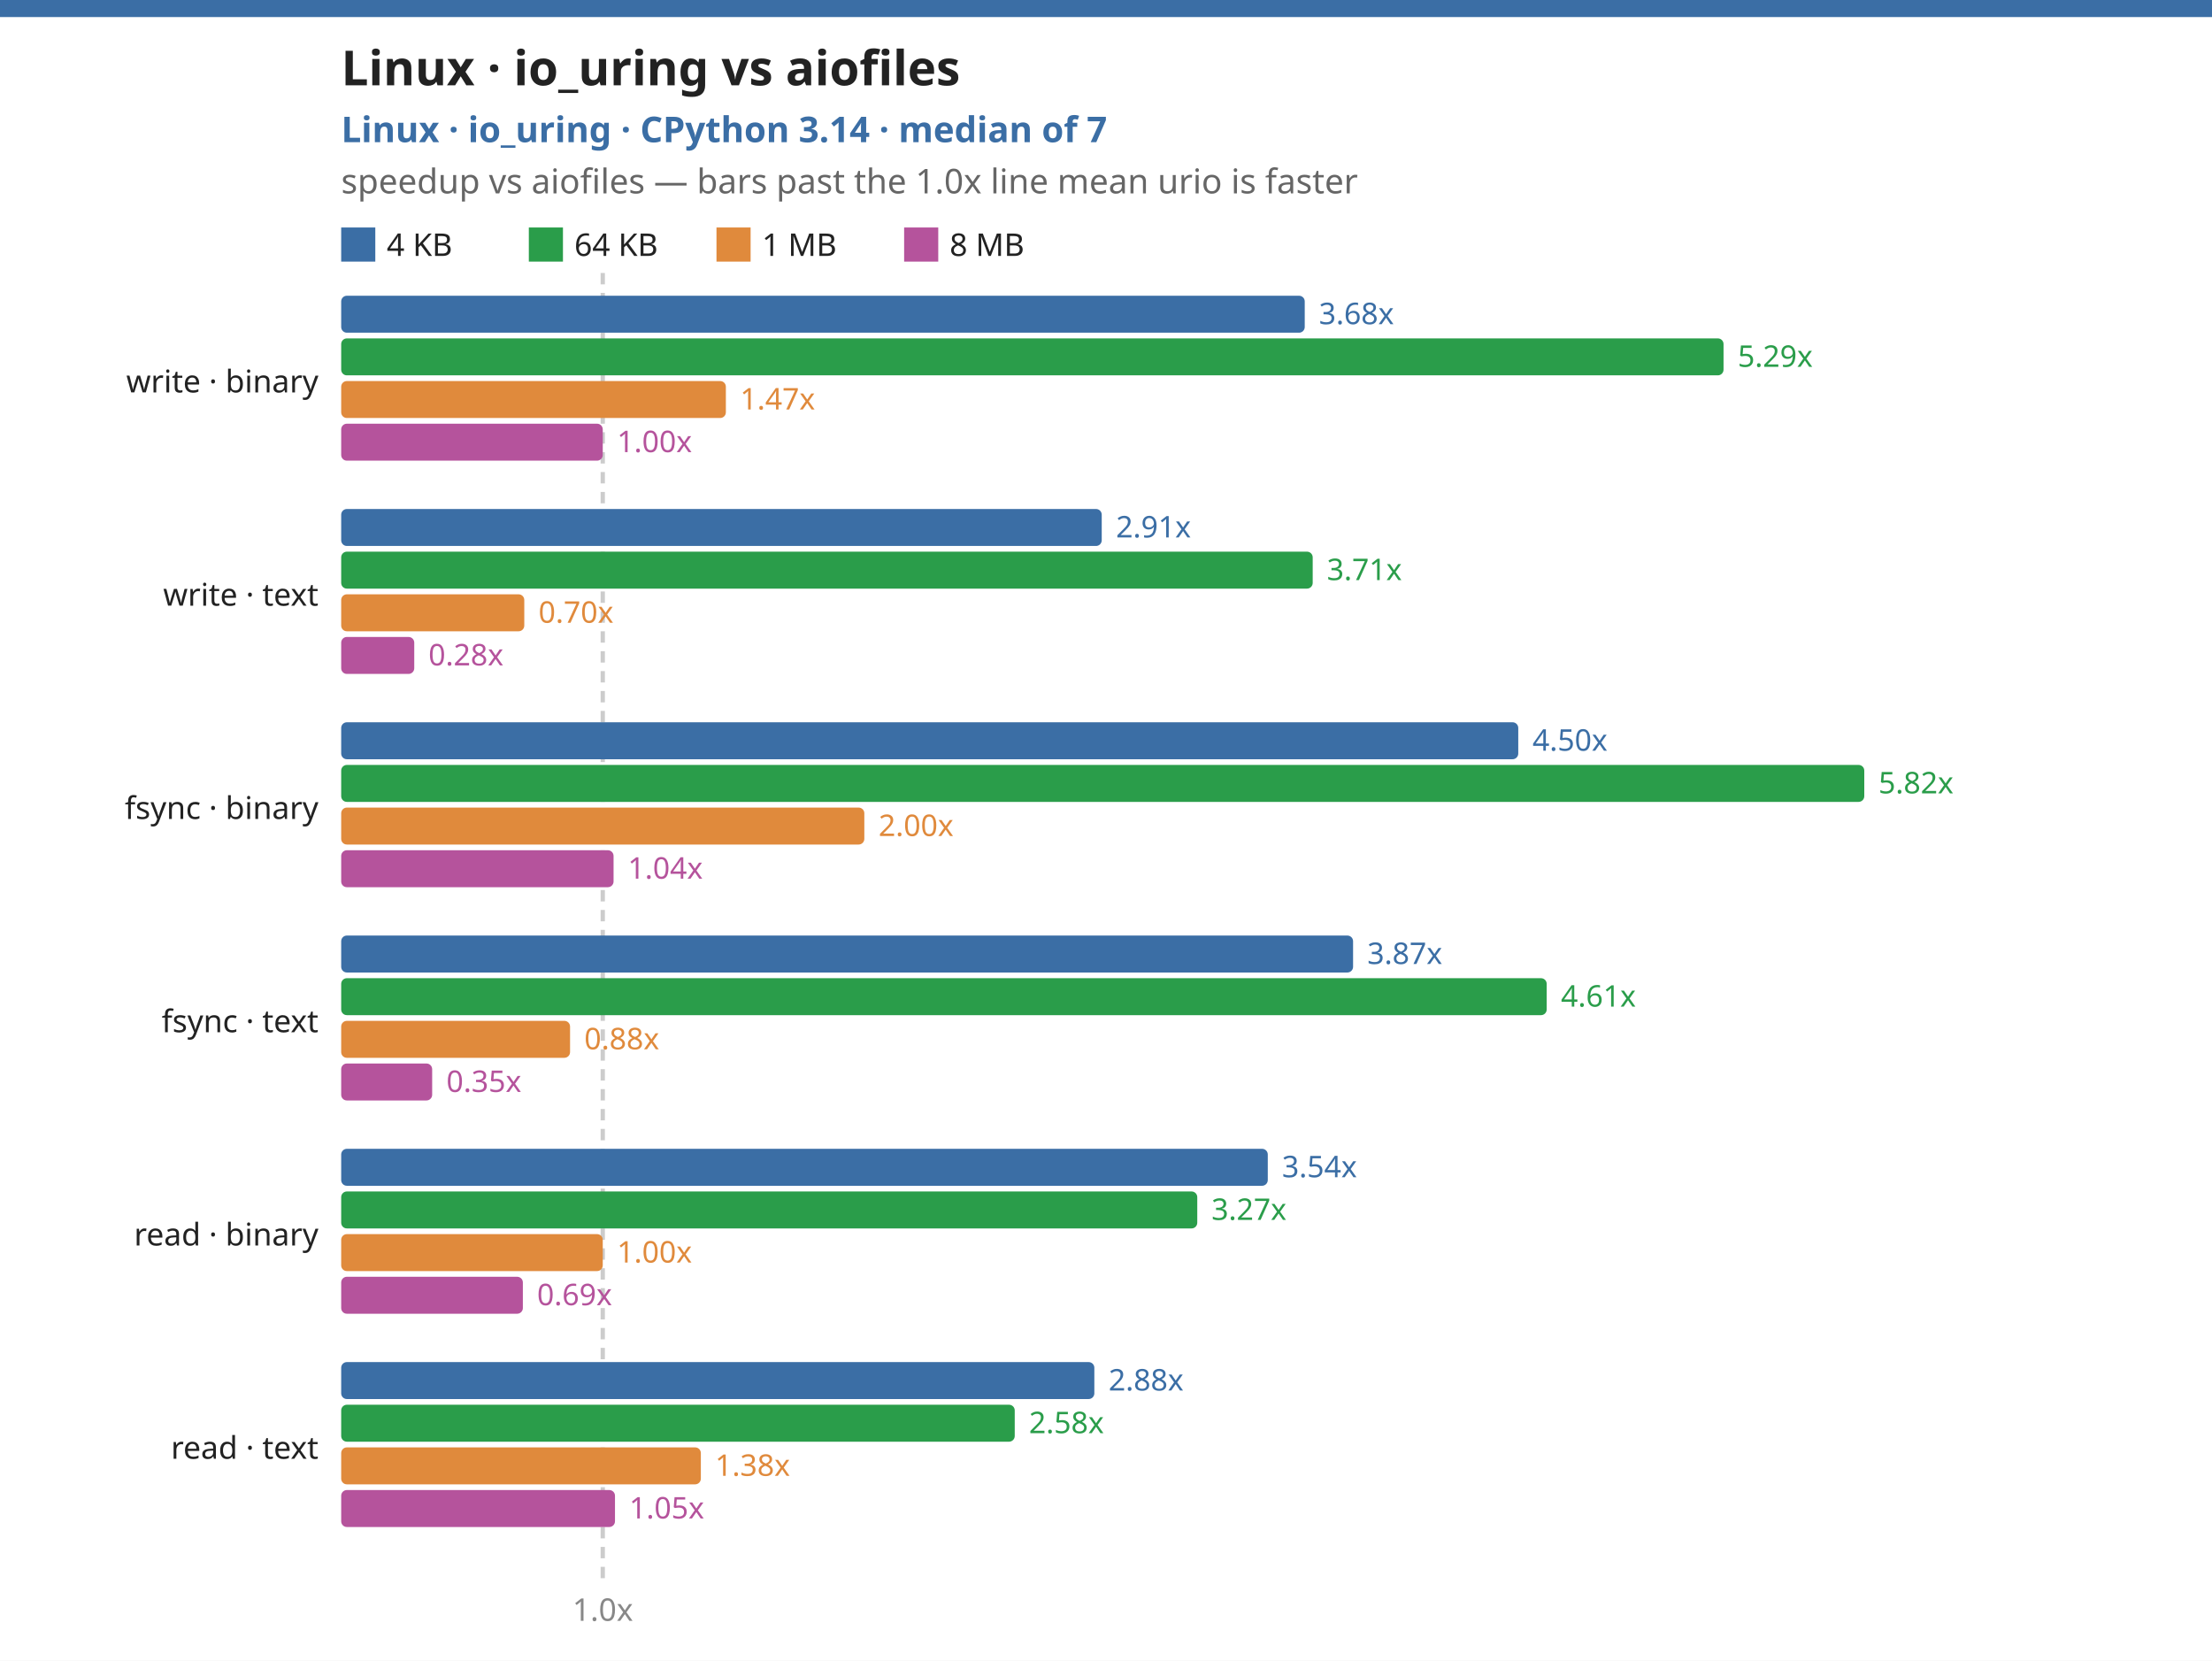
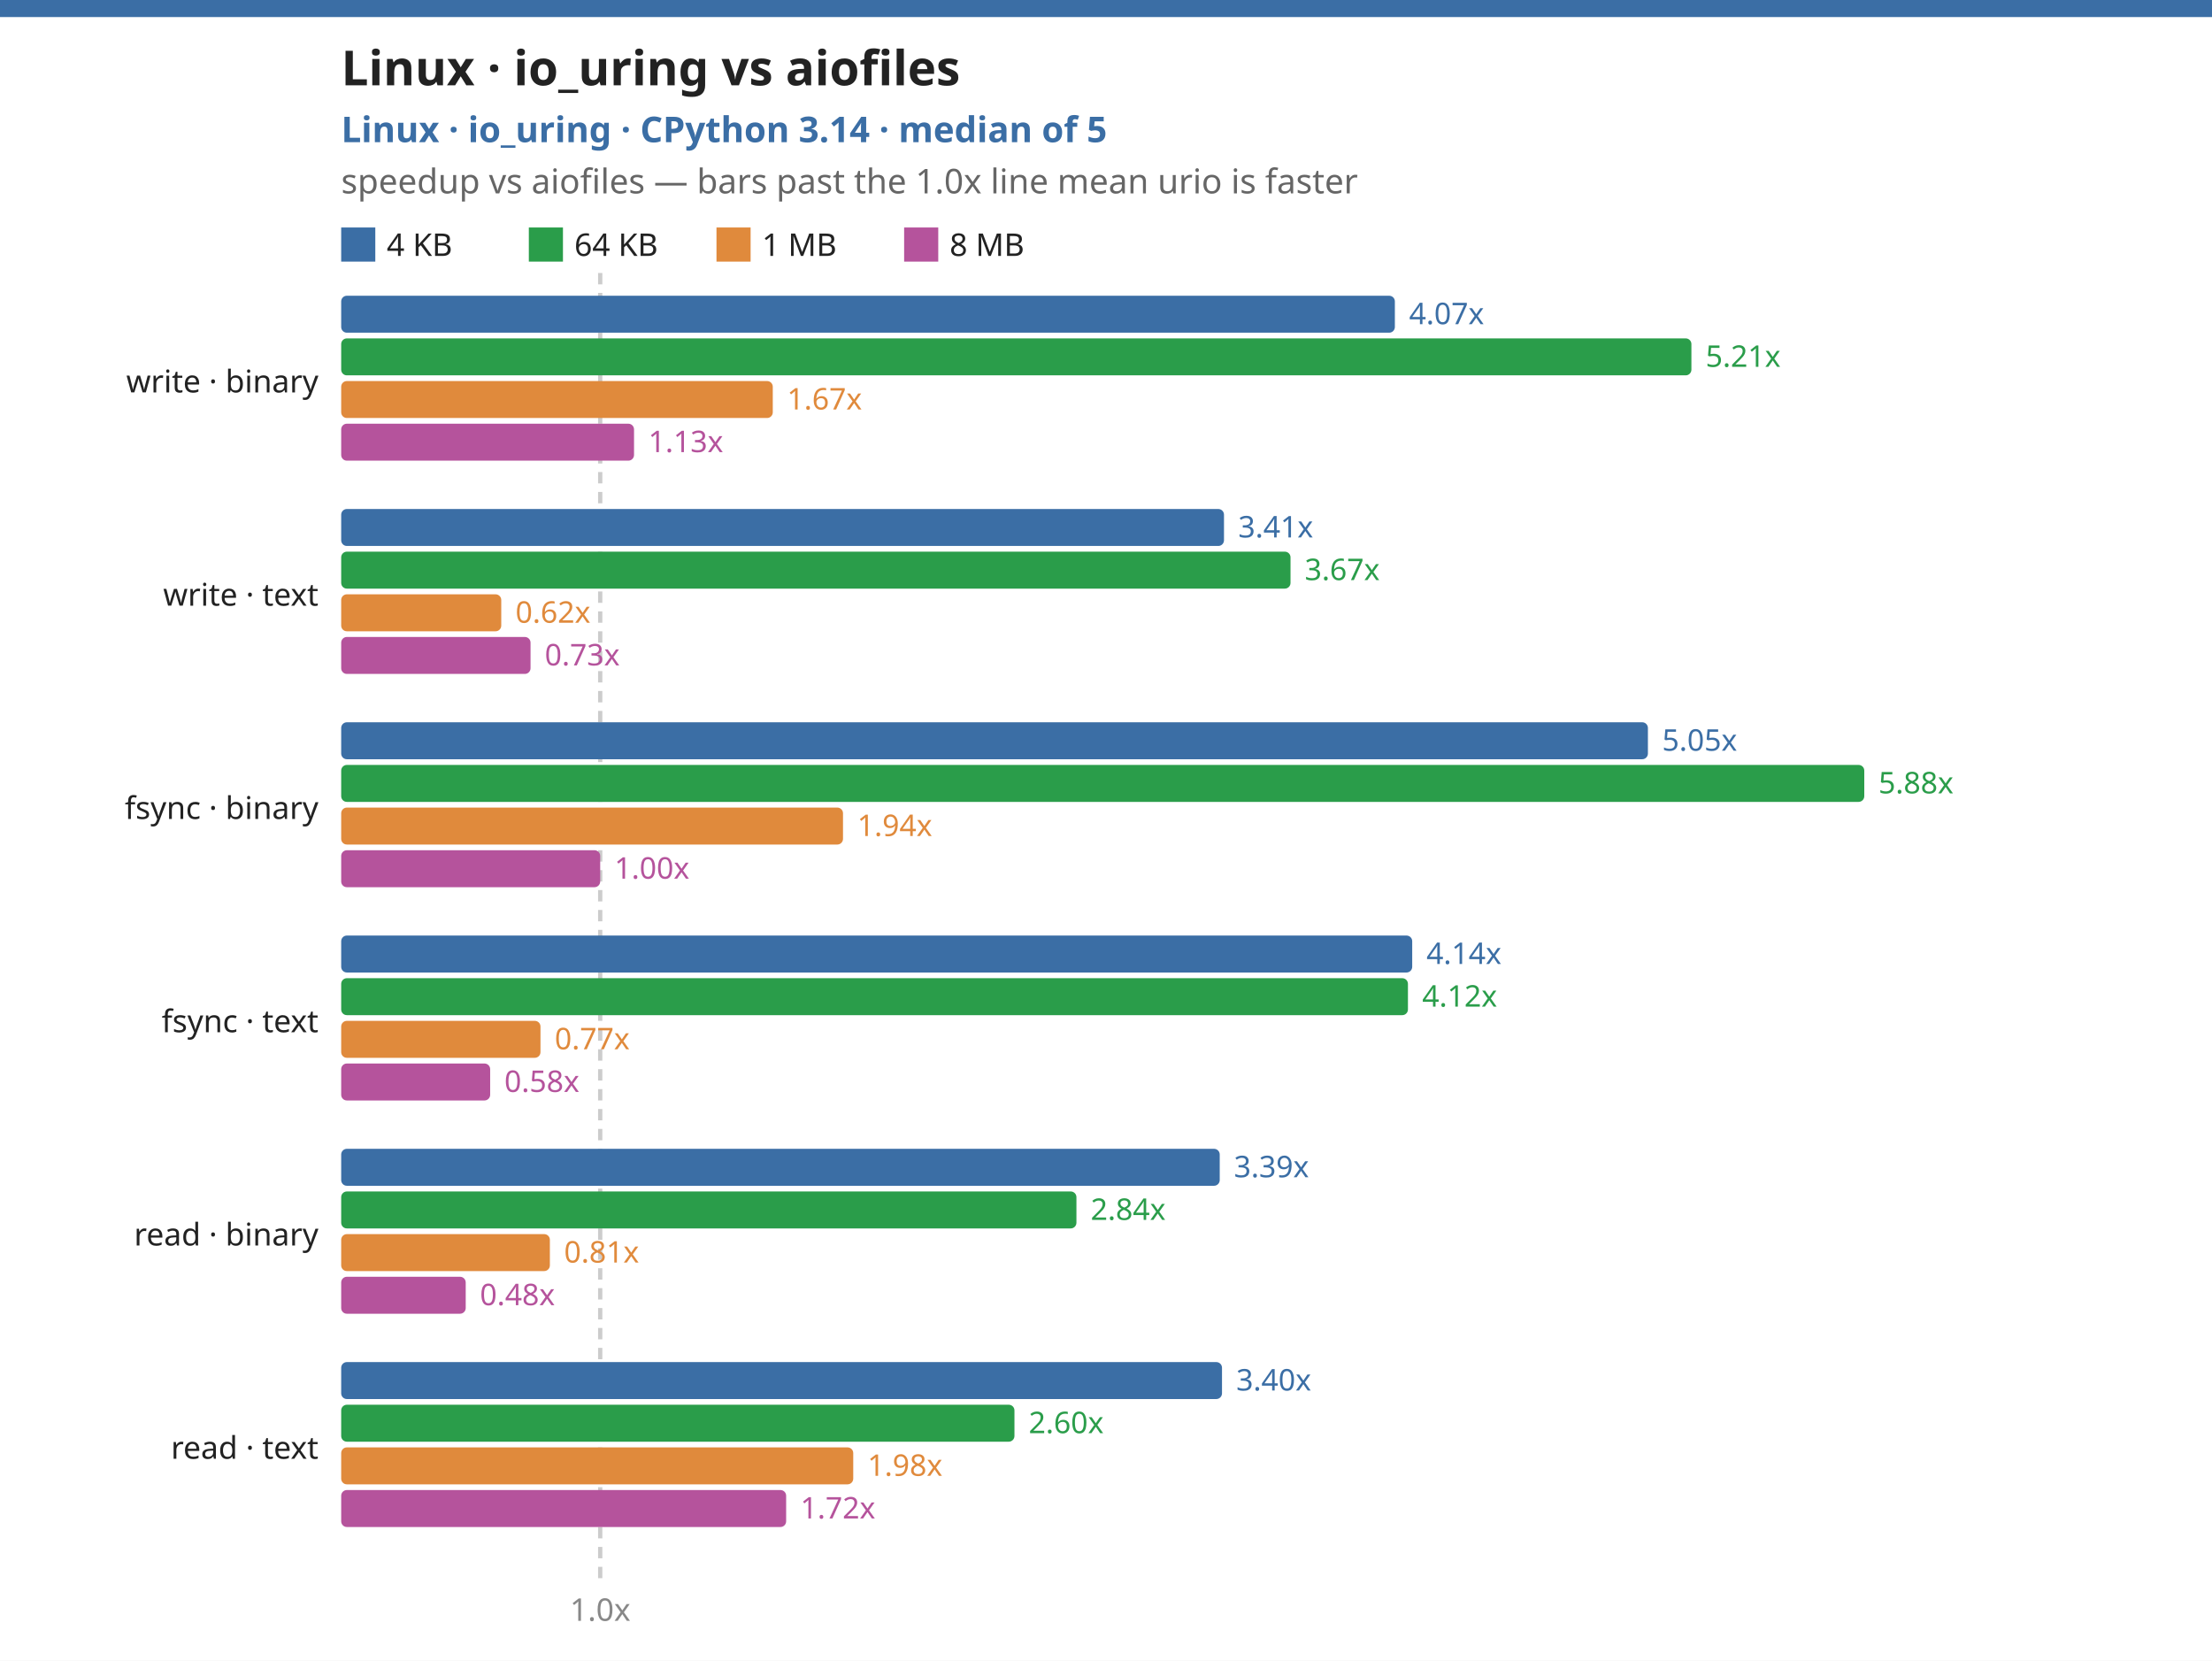
<svg xmlns="http://www.w3.org/2000/svg" width="778" height="584" viewBox="0 0 778 584" font-family="sans-serif">
  <rect width="778" height="584" fill="white" />
  <rect x="0" y="0" width="778" height="6" fill="#3b6ea5" />
  <text x="120" y="30" font-size="17" font-weight="bold" fill="#222222">Linux · io_uring vs aiofiles</text>
-   <text x="120" y="50" font-size="12.5" font-weight="bold" fill="#3b6ea5">Linux · io_uring · CPython 3.14 · median of 7</text>
+   <text x="120" y="50" font-size="12.5" font-weight="bold" fill="#3b6ea5">Linux · io_uring · CPython 3.14 · median of 5</text>
  <text x="120" y="68" font-size="12" fill="#666">speedup vs aiofiles — bars past the 1.0x line mean urio is faster</text>
  <rect x="120" y="80" width="12" height="12" fill="#3b6ea5" />
  <text x="136" y="90" font-size="11" fill="#222222">4 KB</text>
  <rect x="186" y="80" width="12" height="12" fill="#2a9d4a" />
  <text x="202" y="90" font-size="11" fill="#222222">64 KB</text>
  <rect x="252" y="80" width="12" height="12" fill="#e08a3c" />
  <text x="268" y="90" font-size="11" fill="#222222">1 MB</text>
  <rect x="318" y="80" width="12" height="12" fill="#b5539c" />
  <text x="334" y="90" font-size="11" fill="#222222">8 MB</text>
-   <line x1="212.0" y1="96" x2="212.0" y2="556" stroke="#cccccc" stroke-width="1.5" stroke-dasharray="4 3" />
-   <text x="212.0" y="570" font-size="11" fill="#888" text-anchor="middle">1.0x</text>
+   <line x1="211.1" y1="96" x2="211.1" y2="556" stroke="#cccccc" stroke-width="1.5" stroke-dasharray="4 3" />
+   <text x="211.1" y="570" font-size="11" fill="#888" text-anchor="middle">1.0x</text>
  <text x="112" y="138" font-size="11" fill="#222222" text-anchor="end">write · binary</text>
-   <rect x="120" y="104" width="338.9" height="13" fill="#3b6ea5" rx="2" />
-   <text x="463.9" y="114" font-size="10.5" fill="#3b6ea5">3.68x</text>
-   <rect x="120" y="119" width="486.2" height="13" fill="#2a9d4a" rx="2" />
-   <text x="611.2" y="129" font-size="10.5" fill="#2a9d4a">5.29x</text>
-   <rect x="120" y="134" width="135.3" height="13" fill="#e08a3c" rx="2" />
-   <text x="260.3" y="144" font-size="10.5" fill="#e08a3c">1.47x</text>
-   <rect x="120" y="149" width="92.0" height="13" fill="#b5539c" rx="2" />
-   <text x="217.0" y="159" font-size="10.5" fill="#b5539c">1.00x</text>
+   <rect x="120" y="104" width="370.6" height="13" fill="#3b6ea5" rx="2" />
+   <text x="495.6" y="114" font-size="10.5" fill="#3b6ea5">4.07x</text>
+   <rect x="120" y="119" width="474.9" height="13" fill="#2a9d4a" rx="2" />
+   <text x="599.9" y="129" font-size="10.5" fill="#2a9d4a">5.21x</text>
+   <rect x="120" y="134" width="151.8" height="13" fill="#e08a3c" rx="2" />
+   <text x="276.8" y="144" font-size="10.5" fill="#e08a3c">1.67x</text>
+   <rect x="120" y="149" width="103.0" height="13" fill="#b5539c" rx="2" />
+   <text x="228.0" y="159" font-size="10.5" fill="#b5539c">1.13x</text>
  <text x="112" y="213" font-size="11" fill="#222222" text-anchor="end">write · text</text>
-   <rect x="120" y="179" width="267.5" height="13" fill="#3b6ea5" rx="2" />
-   <text x="392.5" y="189" font-size="10.5" fill="#3b6ea5">2.91x</text>
-   <rect x="120" y="194" width="341.7" height="13" fill="#2a9d4a" rx="2" />
-   <text x="466.7" y="204" font-size="10.5" fill="#2a9d4a">3.71x</text>
-   <rect x="120" y="209" width="64.4" height="13" fill="#e08a3c" rx="2" />
-   <text x="189.4" y="219" font-size="10.5" fill="#e08a3c">0.70x</text>
-   <rect x="120" y="224" width="25.7" height="13" fill="#b5539c" rx="2" />
-   <text x="150.7" y="234" font-size="10.5" fill="#b5539c">0.28x</text>
+   <rect x="120" y="179" width="310.5" height="13" fill="#3b6ea5" rx="2" />
+   <text x="435.5" y="189" font-size="10.5" fill="#3b6ea5">3.41x</text>
+   <rect x="120" y="194" width="333.9" height="13" fill="#2a9d4a" rx="2" />
+   <text x="458.9" y="204" font-size="10.5" fill="#2a9d4a">3.67x</text>
+   <rect x="120" y="209" width="56.3" height="13" fill="#e08a3c" rx="2" />
+   <text x="181.3" y="219" font-size="10.5" fill="#e08a3c">0.62x</text>
+   <rect x="120" y="224" width="66.6" height="13" fill="#b5539c" rx="2" />
+   <text x="191.6" y="234" font-size="10.5" fill="#b5539c">0.73x</text>
  <text x="112" y="288" font-size="11" fill="#222222" text-anchor="end">fsync · binary</text>
-   <rect x="120" y="254" width="414.0" height="13" fill="#3b6ea5" rx="2" />
-   <text x="539.0" y="264" font-size="10.5" fill="#3b6ea5">4.50x</text>
+   <rect x="120" y="254" width="459.6" height="13" fill="#3b6ea5" rx="2" />
+   <text x="584.6" y="264" font-size="10.5" fill="#3b6ea5">5.05x</text>
  <rect x="120" y="269" width="535.7" height="13" fill="#2a9d4a" rx="2" />
-   <text x="660.7" y="279" font-size="10.5" fill="#2a9d4a">5.82x</text>
-   <rect x="120" y="284" width="184.0" height="13" fill="#e08a3c" rx="2" />
-   <text x="309.0" y="294" font-size="10.5" fill="#e08a3c">2.00x</text>
-   <rect x="120" y="299" width="95.8" height="13" fill="#b5539c" rx="2" />
-   <text x="220.8" y="309" font-size="10.5" fill="#b5539c">1.04x</text>
+   <text x="660.7" y="279" font-size="10.5" fill="#2a9d4a">5.88x</text>
+   <rect x="120" y="284" width="176.5" height="13" fill="#e08a3c" rx="2" />
+   <text x="301.5" y="294" font-size="10.5" fill="#e08a3c">1.94x</text>
+   <rect x="120" y="299" width="91.1" height="13" fill="#b5539c" rx="2" />
+   <text x="216.1" y="309" font-size="10.5" fill="#b5539c">1.00x</text>
  <text x="112" y="363" font-size="11" fill="#222222" text-anchor="end">fsync · text</text>
-   <rect x="120" y="329" width="355.9" height="13" fill="#3b6ea5" rx="2" />
-   <text x="480.9" y="339" font-size="10.5" fill="#3b6ea5">3.87x</text>
-   <rect x="120" y="344" width="424.0" height="13" fill="#2a9d4a" rx="2" />
-   <text x="549.0" y="354" font-size="10.5" fill="#2a9d4a">4.61x</text>
-   <rect x="120" y="359" width="80.5" height="13" fill="#e08a3c" rx="2" />
-   <text x="205.5" y="369" font-size="10.5" fill="#e08a3c">0.88x</text>
-   <rect x="120" y="374" width="32.0" height="13" fill="#b5539c" rx="2" />
-   <text x="157.0" y="384" font-size="10.5" fill="#b5539c">0.35x</text>
+   <rect x="120" y="329" width="376.7" height="13" fill="#3b6ea5" rx="2" />
+   <text x="501.7" y="339" font-size="10.5" fill="#3b6ea5">4.14x</text>
+   <rect x="120" y="344" width="375.2" height="13" fill="#2a9d4a" rx="2" />
+   <text x="500.2" y="354" font-size="10.5" fill="#2a9d4a">4.12x</text>
+   <rect x="120" y="359" width="70.1" height="13" fill="#e08a3c" rx="2" />
+   <text x="195.1" y="369" font-size="10.5" fill="#e08a3c">0.77x</text>
+   <rect x="120" y="374" width="52.4" height="13" fill="#b5539c" rx="2" />
+   <text x="177.4" y="384" font-size="10.5" fill="#b5539c">0.58x</text>
  <text x="112" y="438" font-size="11" fill="#222222" text-anchor="end">read · binary</text>
-   <rect x="120" y="404" width="325.9" height="13" fill="#3b6ea5" rx="2" />
-   <text x="450.9" y="414" font-size="10.5" fill="#3b6ea5">3.54x</text>
-   <rect x="120" y="419" width="301.1" height="13" fill="#2a9d4a" rx="2" />
-   <text x="426.1" y="429" font-size="10.5" fill="#2a9d4a">3.27x</text>
-   <rect x="120" y="434" width="92.0" height="13" fill="#e08a3c" rx="2" />
-   <text x="217.0" y="444" font-size="10.5" fill="#e08a3c">1.00x</text>
-   <rect x="120" y="449" width="63.9" height="13" fill="#b5539c" rx="2" />
-   <text x="188.9" y="459" font-size="10.5" fill="#b5539c">0.69x</text>
+   <rect x="120" y="404" width="309.0" height="13" fill="#3b6ea5" rx="2" />
+   <text x="434.0" y="414" font-size="10.5" fill="#3b6ea5">3.39x</text>
+   <rect x="120" y="419" width="258.6" height="13" fill="#2a9d4a" rx="2" />
+   <text x="383.6" y="429" font-size="10.5" fill="#2a9d4a">2.84x</text>
+   <rect x="120" y="434" width="73.4" height="13" fill="#e08a3c" rx="2" />
+   <text x="198.4" y="444" font-size="10.5" fill="#e08a3c">0.81x</text>
+   <rect x="120" y="449" width="43.8" height="13" fill="#b5539c" rx="2" />
+   <text x="168.8" y="459" font-size="10.5" fill="#b5539c">0.48x</text>
  <text x="112" y="513" font-size="11" fill="#222222" text-anchor="end">read · text</text>
-   <rect x="120" y="479" width="264.9" height="13" fill="#3b6ea5" rx="2" />
-   <text x="389.9" y="489" font-size="10.5" fill="#3b6ea5">2.88x</text>
-   <rect x="120" y="494" width="236.9" height="13" fill="#2a9d4a" rx="2" />
-   <text x="361.9" y="504" font-size="10.5" fill="#2a9d4a">2.58x</text>
-   <rect x="120" y="509" width="126.5" height="13" fill="#e08a3c" rx="2" />
-   <text x="251.5" y="519" font-size="10.5" fill="#e08a3c">1.38x</text>
-   <rect x="120" y="524" width="96.3" height="13" fill="#b5539c" rx="2" />
-   <text x="221.3" y="534" font-size="10.5" fill="#b5539c">1.05x</text>
+   <rect x="120" y="479" width="309.8" height="13" fill="#3b6ea5" rx="2" />
+   <text x="434.8" y="489" font-size="10.5" fill="#3b6ea5">3.40x</text>
+   <rect x="120" y="494" width="236.8" height="13" fill="#2a9d4a" rx="2" />
+   <text x="361.8" y="504" font-size="10.5" fill="#2a9d4a">2.60x</text>
+   <rect x="120" y="509" width="180.1" height="13" fill="#e08a3c" rx="2" />
+   <text x="305.1" y="519" font-size="10.5" fill="#e08a3c">1.98x</text>
+   <rect x="120" y="524" width="156.5" height="13" fill="#b5539c" rx="2" />
+   <text x="281.5" y="534" font-size="10.5" fill="#b5539c">1.72x</text>
</svg>
